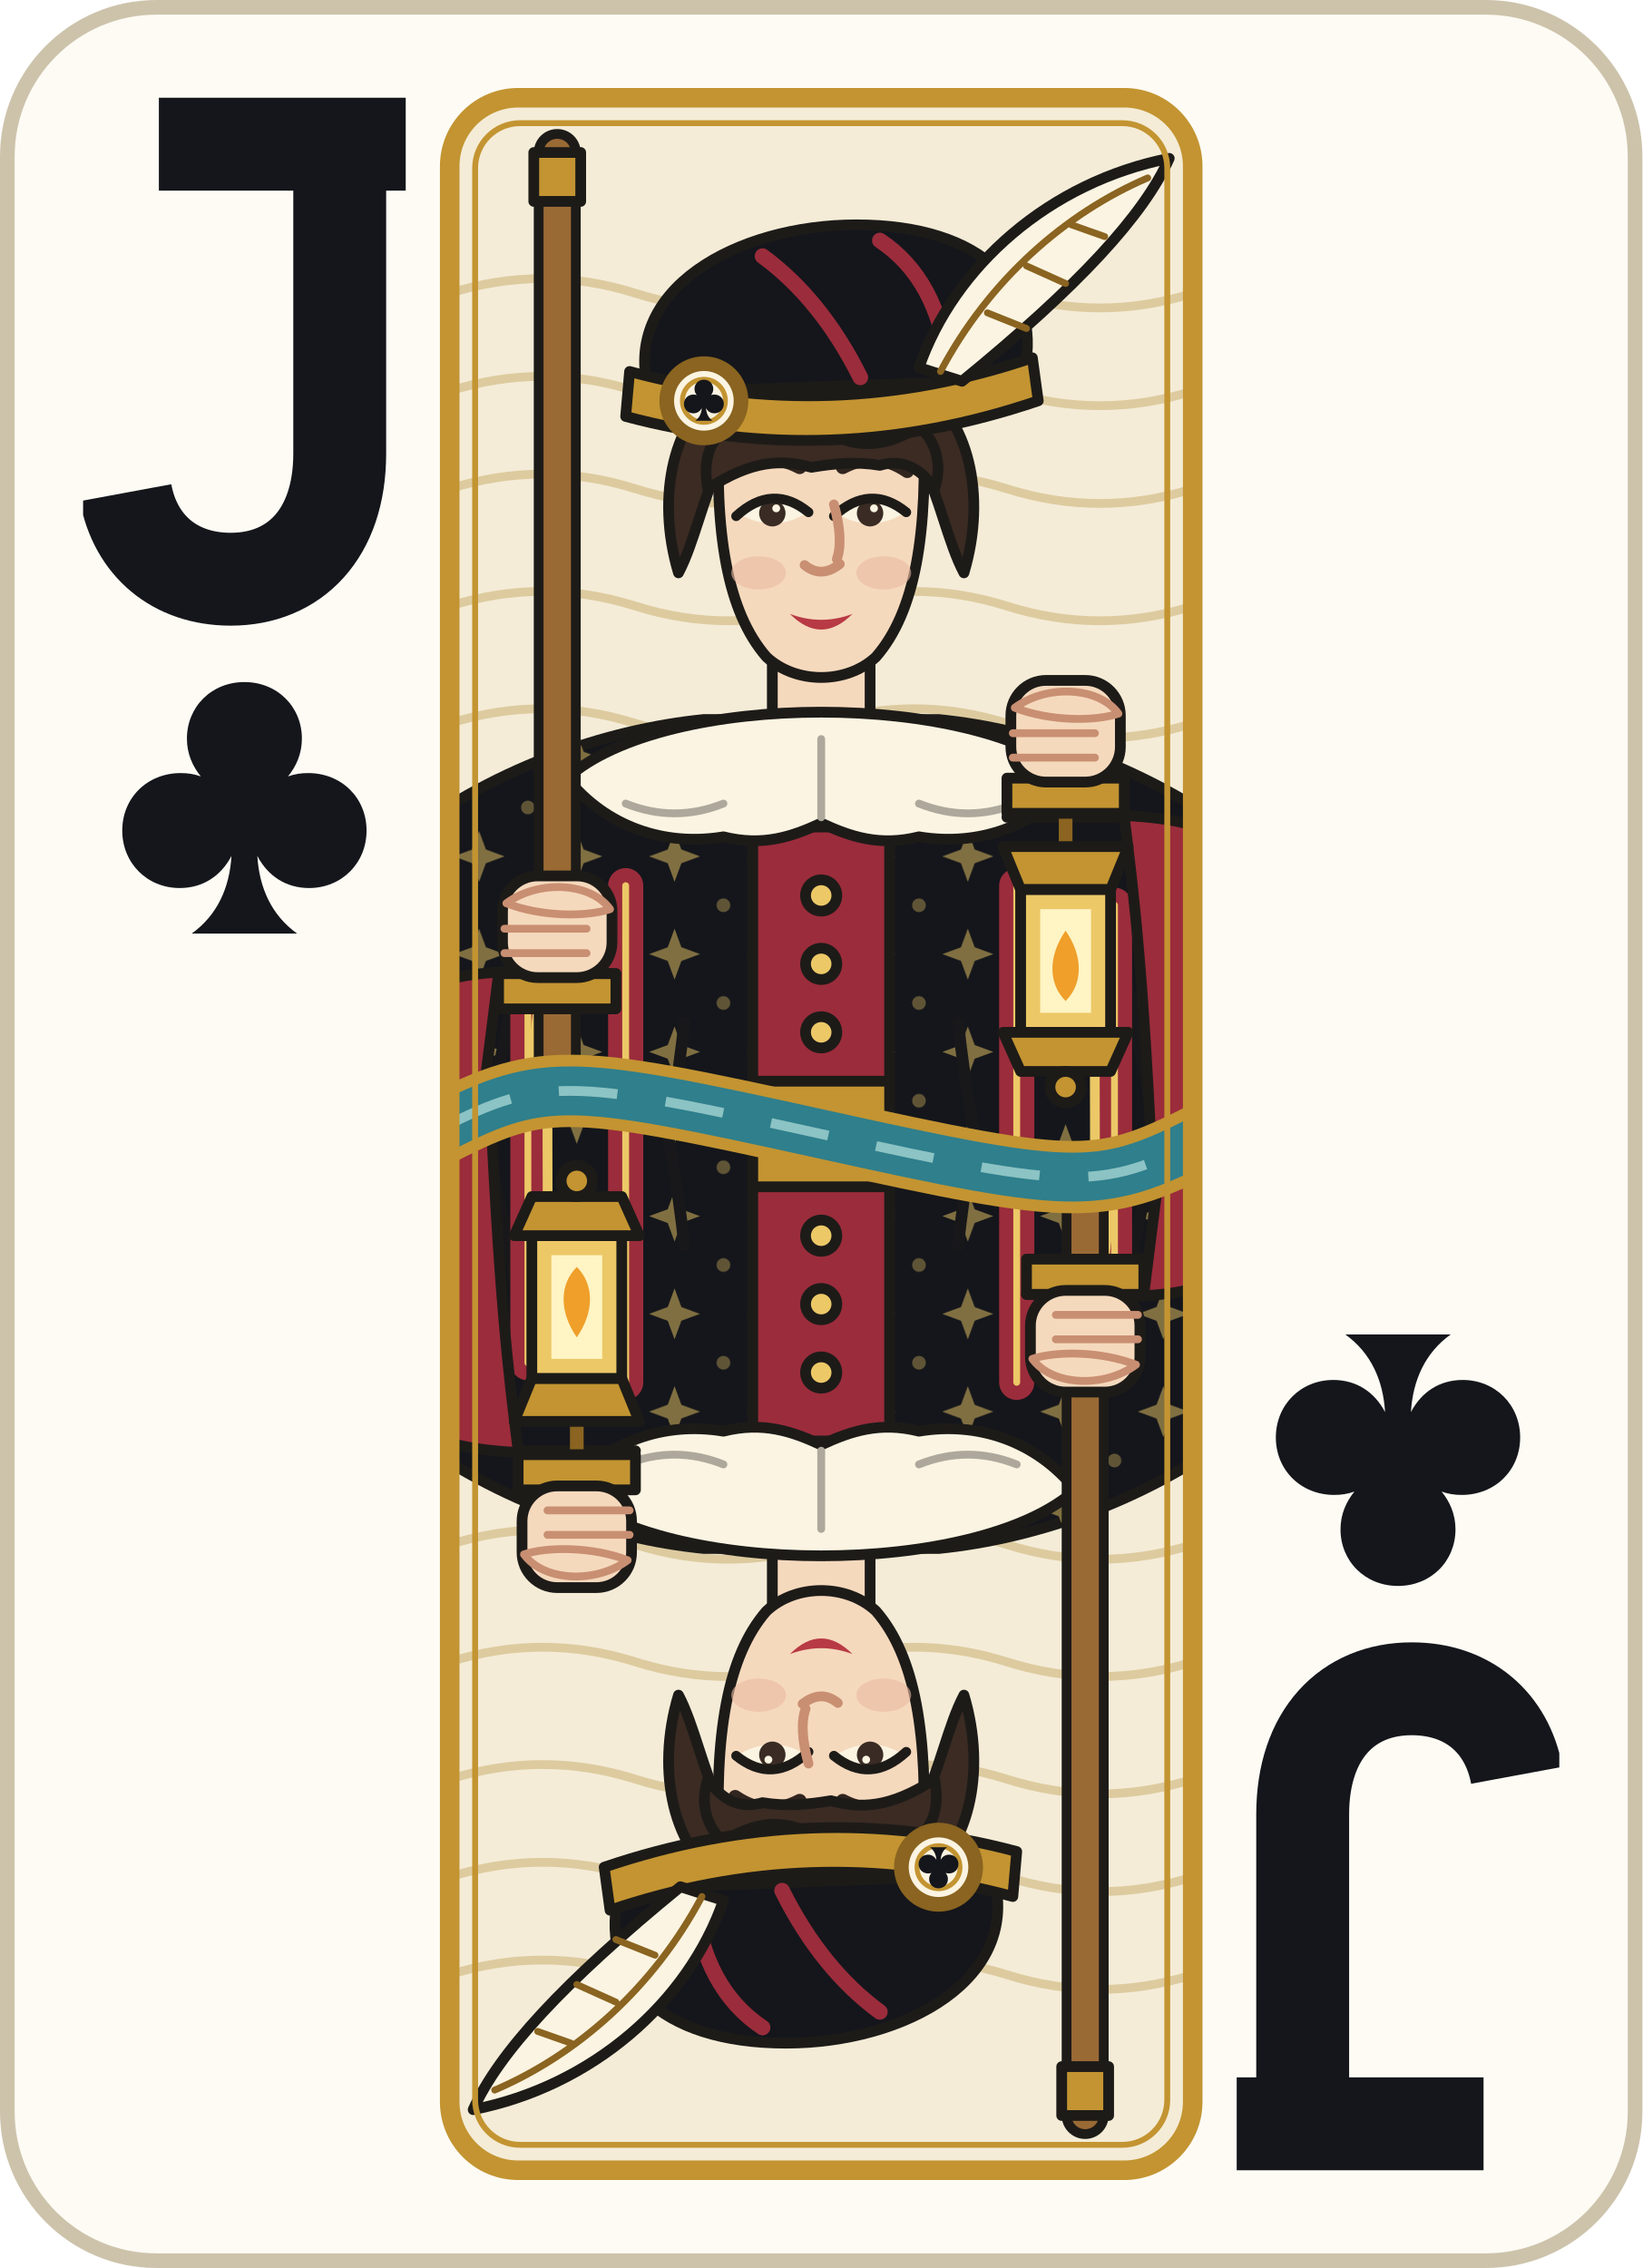
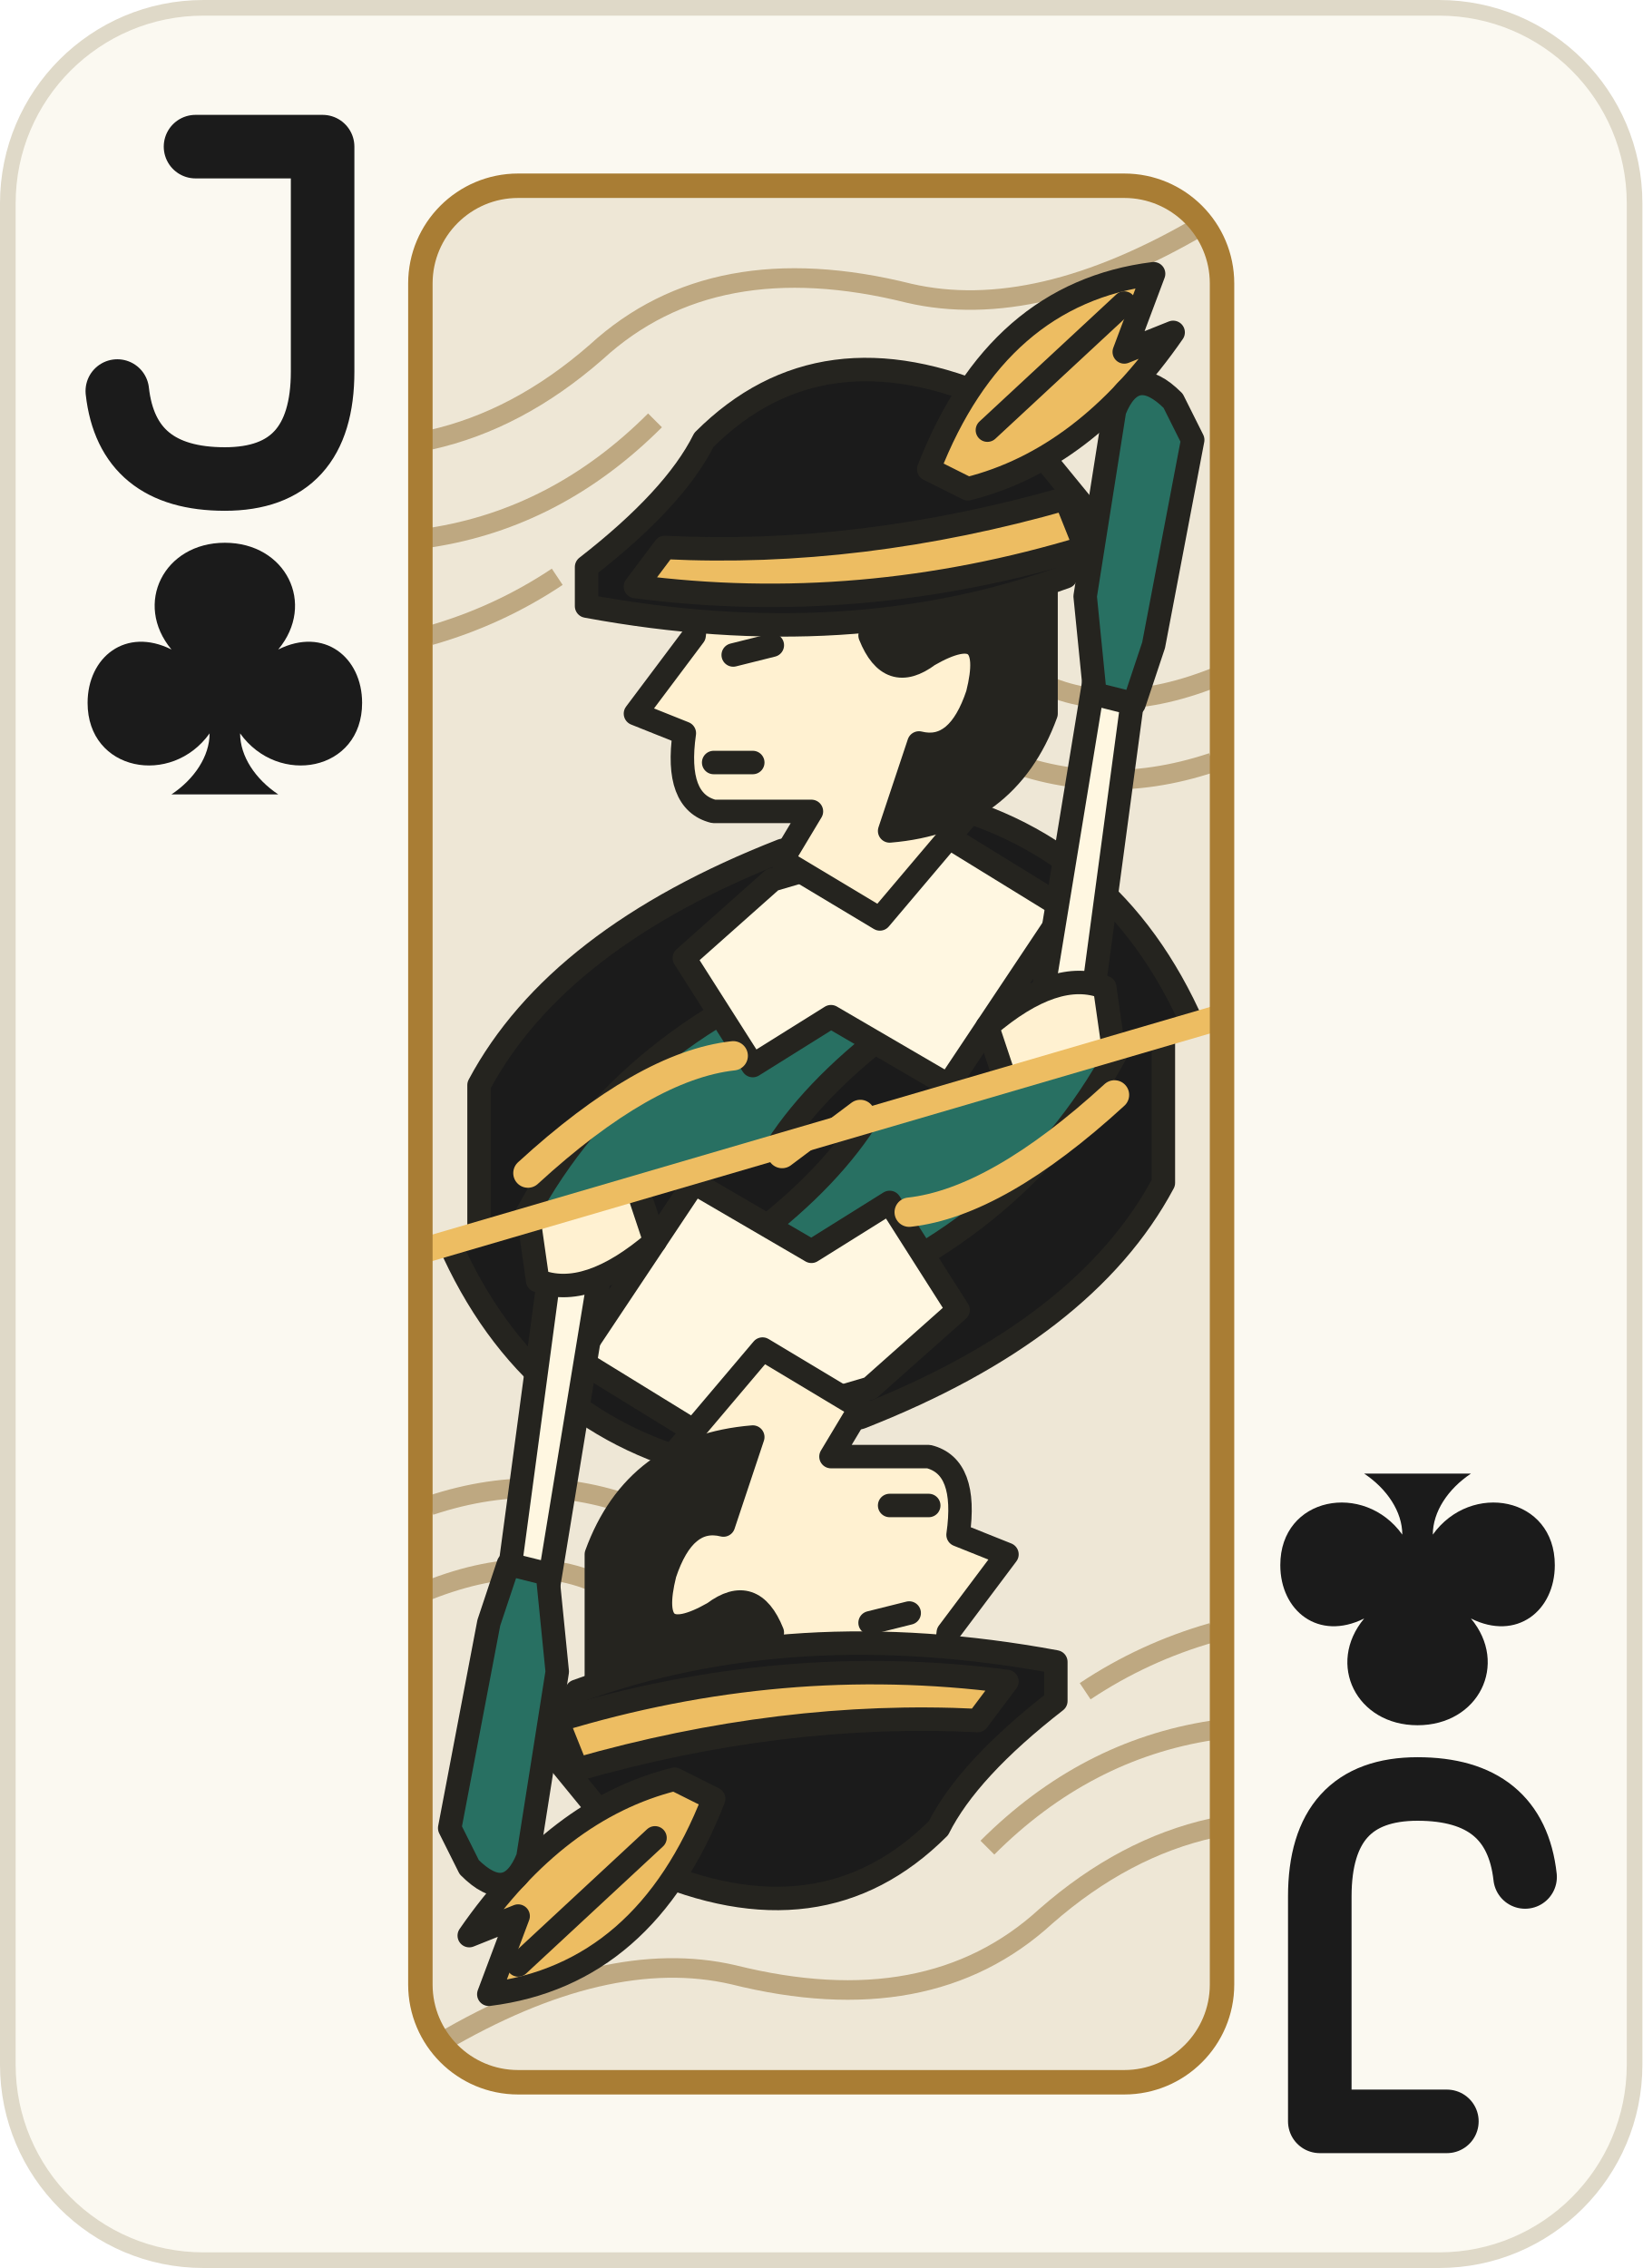
<svg xmlns="http://www.w3.org/2000/svg" width="168" height="232" viewBox="0 0 168 232" preserveAspectRatio="none">
-   <defs>
-     <path id="pip" d="M0-54C13.8-54 24-43.6 24-30.4C24-24 21.6-18.8 18.2-14.6C21-15.6 23.6-16 26.6-16C40.6-16 51-5.6 51 8C51 21.6 40.6 32 27 32C17.4 32 9.8 27 5.4 18.6C6.2 32 11.4 43.4 22 51H-22C-11.4 43.4-6.2 32-5.4 18.6C-9.8 27-17.4 32-27 32C-40.6 32-51 21.6-51 8C-51-5.6-40.6-16-26.6-16C-23.6-16-21-15.6-18.2-14.6C-21.6-18.8-24-24-24-30.4C-24-43.6-13.8-54 0-54Z" />
-     <clipPath id="rank-box">
-       <rect x="8.5" y="10" width="33" height="54" />
-     </clipPath>
+   <rect x=".8" y=".8" width="166.4" height="230.4" rx="20" fill="#fbf9f1" stroke="#dfd9c8" stroke-width="1.6" />
+   <g color="#1b1b1b" fill="currentColor">
    <g id="index">
-       <g clip-path="url(#rank-box)">
-         <path d="M-8.75 4.75H16.5M9.75 0V36.4C9.75 44.6 5.15 49.25-1.4 49.25C-7.15 49.25-11.15 45.8-12.15 40.4" transform="translate(25 10)" fill="none" stroke="currentColor" stroke-width="9.5" stroke-miterlimit="3" />
+       <path d="M-3 0 H10 V23 Q10 34 0 34 Q-10 34-11 25" transform="translate(23 15)" fill="none" stroke="currentColor" stroke-width="6.5" stroke-linecap="round" stroke-linejoin="round" />
+       <path d="M0-16 C8-16 12-8 7-2 C13-5 18-1 18 5 C18 14 7 16 2 9 C2 12 4 15 7 17 H-7 C-4 15-2 12-2 9 C-7 16-18 14-18 5 C-18-1-13-5-7-2 C-12-8-8-16 0-16Z" transform="translate(23 68) scale(0.78)" />
+     </g>
+     <use href="#index" transform="rotate(180 84 116)" />
+     <defs>
+       <clipPath id="half">
+         <path d="M43 19H125V104L43 128Z" />
+       </clipPath>
+       <clipPath id="frame">
+         <rect x="43" y="19" width="82" height="194" rx="10" />
+       </clipPath>
+     </defs>
+     <rect x="43" y="19" width="82" height="194" rx="10" fill="#eee7d6" />
+     <g clip-path="url(#frame)">
+       <g id="portrait" clip-path="url(#half)">
+         <path d="M44 45Q53 43 61 36Q73 25 93 30Q106 33 123 23M44 55Q57 53 67 43M44 65Q51 63 57 59M105 69Q113 74 125 69M101 77Q112 82 124 78" fill="none" stroke="#bea881" stroke-width="2" />
+         <g stroke="#25241f" stroke-width="2.4" stroke-linejoin="round" stroke-linecap="round">
+           <path d="M49 132V111Q57 96 80 87L99 83Q117 89 124 110L132 132Z" fill="currentColor" />
+           <path d="M52 128Q61 108 83 99L93 104Q76 116 75 130Z" fill="#287062" />
+           <path d="M96 85L109 93 97 111 85 104 77 109 70 98 79 90Z" fill="#fff7e1" />
+           <path d="M103 59Q108 70 101 81L90 94 80 88 83 83H73Q69 82 70 75L65 73 71 65 72 56Z" fill="#fff1d1" />
+           <path d="M71 59Q82 55 91 58L89 65Q91 70 95 67Q102 63 100 71Q98 77 94 76L91 85Q103 84 107 73L107 55Z" fill="#25241f" />
+           <path d="M60 58Q69 51 72 45Q84 33 102 41L111 52 109 59Q87 67 60 62Z" fill="currentColor" />
+           <path d="M68 56Q88 57 109 51L111 56Q88 63 65 60Z" fill="#edbd62" />
+           <path d="M95 48Q102 30 118 28L115 36 120 34Q111 47 99 50Z" fill="#edbd62" />
+           <path d="M101 44L115 31M75 67L79 66M73 78H77" fill="none" />
+           <path d="M102 130L113 63 117 63 108 130Z" fill="#fff7e1" />
+           <path d="M112 71L111 61 114 42Q116 37 120 41L122 45 118 66 116 72Z" fill="#287062" />
+           <path d="M101 105Q108 99 113 101L114 108Q109 113 103 111Z" fill="#fff1d1" />
+           <path d="M54 120Q66 109 75 108M80 120L88 114" fill="none" stroke="#edbd62" stroke-width="3" />
+         </g>
      </g>
-       <use href="#pip" transform="translate(25 83) scale(0.245)" />
+       <use href="#portrait" transform="rotate(180 84 116)" />
+       <path d="M43 128L125 104" fill="none" stroke="#edbd62" stroke-width="2.6" />
    </g>
-     <pattern id="brocade" width="10" height="10" patternUnits="userSpaceOnUse">
-       <path d="M5 2.4L5.7 4.3 7.6 5 5.7 5.7 5 7.6 4.3 5.7 2.4 5 4.3 4.3Z" fill="#ecc867" opacity=".5" />
-       <g fill="#ecc867" opacity=".35">
-         <circle r=".7" />
-         <circle cx="10" r=".7" />
-         <circle cy="10" r=".7" />
-         <circle cx="10" cy="10" r=".7" />
-       </g>
-     </pattern>
-     <clipPath id="frame">
-       <rect x="46" y="10" width="76" height="212" rx="7" />
-     </clipPath>
-     <clipPath id="upper">
-       <path d="M44 116C55.4 110.12 57.4 110.12 84 116S112.6 121.88 124 116V8H44Z" />
-     </clipPath>
-     <g id="figure" clip-path="url(#upper)">
-       <path d="M46 30q9.5-3 19 0t19 0 19 0 19 0M46 40q9.5-3 19 0t19 0 19 0 19 0M46 50q9.5-3 19 0t19 0 19 0 19 0M46 62q9.5-3 19 0t19 0 19 0 19 0M46 74q9.5-3 19 0t19 0 19 0 19 0M46 88q9.5-3 19 0t19 0 19 0 19 0M46 102q9.5-3 19 0t19 0 19 0 19 0" fill="none" stroke="#ddcb9f" stroke-width="0.9" stroke-linecap="round" stroke-linejoin="round" />
-       <g transform="translate(84 12.6)">
-         <path d="M-44 74C-34 66-22 62-12 61H12C22 62 34 66 44 74V110H-44Z" fill="#14161b" stroke="#1d1b18" stroke-width="1.1" stroke-linejoin="round" stroke-linecap="round" />
-         <path d="M-44 74C-34 66-22 62-12 61H12C22 62 34 66 44 74V110H-44Z" fill="url(#brocade)" />
-         <path d="M-31 86Q-33 98-36 110M31 86Q33 98 36 110M-14 92Q-15 101-17 110M14 92Q15 101 17 110" fill="none" stroke="#18181a" stroke-width="1.2" stroke-linecap="round" stroke-linejoin="round" />
-         <path d="M-30 80V110M-20 78V110M20 78V110M30 80V110" stroke="#9b2c3b" stroke-width="3.6" stroke-linecap="round" />
-         <path d="M-30 80V110M-20 78V110M20 78V110M30 80V110" fill="none" stroke="#ecc867" stroke-width="0.7" stroke-linecap="round" stroke-linejoin="round" />
-         <path d="M-7 72H7V110H-7Z" fill="#9b2c3b" stroke="#1d1b18" stroke-width="1.1" stroke-linejoin="round" stroke-linecap="round" />
-         <path d="M-7 98H7V103H-7Z" fill="#c39431" stroke="#1d1b18" stroke-width="1.1" stroke-linejoin="round" stroke-linecap="round" />
-         <g fill="#ecc867" stroke="#1d1b18" stroke-width="1.1" stroke-linejoin="round" stroke-linecap="round">
-           <circle cx="0" cy="79" r="1.6" />
-           <circle cx="0" cy="86" r="1.6" />
-           <circle cx="0" cy="93" r="1.6" />
-         </g>
-         <path d="M-5 50H5V62H-5Z" fill="#f5d9bd" stroke="#1d1b18" stroke-width="1.1" stroke-linejoin="round" stroke-linecap="round" />
-         <path d="M-26 67C-16 58 16 58 26 67C22 72 16 74 10 73C6 74 3 73 0 71.6C-3 73-6 74-10 73C-16 74-22 72-26 67Z" fill="#fbf4e2" stroke="#1d1b18" stroke-width="1.1" stroke-linejoin="round" stroke-linecap="round" />
-         <path d="M-20 69.6Q-15 71.6-10 69.6M20 69.6Q15 71.6 10 69.6M0 63V71" fill="none" stroke="#ada89b" stroke-width="0.8" stroke-linecap="round" stroke-linejoin="round" />
-         <path d="M-14.6 46C-17 38-15 30-10 27H10C15 30 17 38 14.6 46C13 43 12 38 10.4 35H-10.4C-12 38-13 43-14.6 46Z" fill="#3b2b23" stroke="#1d1b18" stroke-width="1.1" stroke-linejoin="round" stroke-linecap="round" />
-         <path d="M-10.4 30C-11 42-9.6 50-5.6 54.6C-2.6 57.4 2.6 57.4 5.6 54.6C9.6 50 11 42 10.4 30Z" fill="#f5d9bd" stroke="#1d1b18" stroke-width="1.1" stroke-linejoin="round" stroke-linecap="round" />
-         <ellipse cx="-6.4" cy="46" rx="2.8" ry="1.7" fill="#eab9a0" opacity=".6" />
-         <ellipse cx="6.4" cy="46" rx="2.8" ry="1.7" fill="#eab9a0" opacity=".6" />
-         <path d="M-8.3 40Q-5 37.5-1.7 40Q-5 41.9-8.3 40Z" fill="#fbf4e2" />
-         <circle cx="-5" cy="39.9" r="1.35" fill="#3a2c24" />
-         <circle cx="-4.6" cy="39.4" r=".4" fill="#fbf4e2" />
-         <path d="M-8.7 40.2Q-5 36.8-1.3 39.8" fill="none" stroke="#1d1b18" stroke-width="1" stroke-linecap="round" stroke-linejoin="round" />
-         <path d="M1.7 40Q5 37.5 8.3 40Q5 41.9 1.7 40Z" fill="#fbf4e2" />
-         <circle cx="5" cy="39.9" r="1.35" fill="#3a2c24" />
-         <circle cx="5.4" cy="39.4" r=".4" fill="#fbf4e2" />
-         <path d="M1.3 40.2Q5 36.8 8.7 39.8" fill="none" stroke="#1d1b18" stroke-width="1" stroke-linecap="round" stroke-linejoin="round" />
-         <path d="M-8.8 35.6Q-5.6 33.4-2.2 35.2M8.8 35.6Q5.6 33.4 2.2 35.2" fill="none" stroke="#31251f" stroke-width="1.4" stroke-linecap="round" stroke-linejoin="round" />
-         <path d="M1.3 39Q2.3 42.6 1.6 44.6M-1.7 45.2Q0 46.6 1.9 45.1" fill="none" stroke="#c98f72" stroke-width="1" stroke-linecap="round" stroke-linejoin="round" />
-         <path d="M-3.2 50.2Q0 51.4 3.2 50.2Q0 53.4-3.2 50.2Z" fill="#b83a44" />
-         <path d="M-11.6 37.4C-12.4 33-10.4 30.6-6.4 30.6C-4 32.4-2 32.8 1 31.8C4 33.4 7 33 10 31C11.8 32.6 12.4 35 11.6 37.4C10 35 8 34.4 6 35C3.6 34.6 1.4 34.8-1 35.2C-4 34.4-7 34.4-11.6 37.4Z" fill="#3b2b23" stroke="#1d1b18" stroke-width="1.1" stroke-linejoin="round" stroke-linecap="round" />
-         <path d="M-17.6 27.6C-20.6 17-8.6 10.4 3.6 10.4C16.6 10.4 23 17 20.6 26.2Z" fill="#14161b" stroke="#1d1b18" stroke-width="1.1" stroke-linejoin="round" stroke-linecap="round" />
-         <path d="M-6 13.6Q0 18 4 26M6 12Q12 16 13 25" fill="none" stroke="#9b2c3b" stroke-width="1.6" stroke-linecap="round" stroke-linejoin="round" />
-         <path d="M-19.6 25.4Q1 31 21.6 24L22.2 28.4Q1 35.6-20 30Z" fill="#c39431" stroke="#1d1b18" stroke-width="1.1" stroke-linejoin="round" stroke-linecap="round" />
-         <path d="M10 25C13.6 14.6 23.4 6 35.6 3.6C33 9.4 26.4 16.6 14.4 26.4Z" fill="#fbf4e2" stroke="#1d1b18" stroke-width="1.1" stroke-linejoin="round" stroke-linecap="round" />
-         <path d="M12.2 25.4C17.2 16 25 9.2 33.4 5.6M17 19.4L21 21M21 14.6L25 16.4M25.6 10.4L29 11.6" fill="none" stroke="#8a6420" stroke-width="0.7" stroke-linecap="round" stroke-linejoin="round" />
-         <circle cx="-12" cy="28.4" r="3.8" fill="#fbf4e2" stroke="#8a6420" stroke-width="1.5" />
-         <circle cx="-12" cy="28.4" r="2.2" fill="none" stroke="#c39431" stroke-width=".5" />
-         <use href="#pip" transform="translate(-12 28.4) scale(0.04)" fill="#14161b" />
-         <path d="M-21 87H-33C-34 95-35 103-36 110H-44V91C-40 88-39 86-21 87Z" fill="#9b2c3b" stroke="#1d1b18" stroke-width="1.1" stroke-linejoin="round" stroke-linecap="round" />
-         <path d="M-29 91C-30 99-30 105-30 110" fill="none" stroke="#ecc867" stroke-width="1" stroke-linecap="round" stroke-linejoin="round" />
-         <path d="M-27 3V100" stroke="#1d1b18" stroke-width="4.8" stroke-linecap="round" />
-         <path d="M-27 3V100" stroke="#9a6a35" stroke-width="2.8" stroke-linecap="round" />
-         <path d="M-29.4 3H-24.6V8H-29.4Z" fill="#c39431" stroke="#1d1b18" stroke-width="1.1" stroke-linejoin="round" stroke-linecap="round" />
-         <path d="M-33 87H-21V90.6H-33Z" fill="#c39431" stroke="#1d1b18" stroke-width="1.1" stroke-linejoin="round" stroke-linecap="round" />
-         <rect x="-32.6" y="77" width="11.2" height="10.4" rx="3.6" fill="#f5d9bd" stroke="#1d1b18" stroke-width="1.1" stroke-linejoin="round" stroke-linecap="round" />
-         <path d="M-32.4 82.4H-24M-32.4 84.9H-24" fill="none" stroke="#c98f72" stroke-width="0.8" stroke-linecap="round" stroke-linejoin="round" />
-         <path d="M-32.2 79.8C-29 77.4-23.6 77.6-21.6 80.4C-24 81.2-28.6 81.2-32.2 79.8Z" fill="#f5d9bd" stroke="#c98f72" stroke-width=".8" stroke-linejoin="round" />
-         <path d="M19 71H31C32 79 33 87 34 110H44V75C40 72 37 70 19 71Z" fill="#9b2c3b" stroke="#1d1b18" stroke-width="1.1" stroke-linejoin="round" stroke-linecap="round" />
-         <path d="M27 75C28 83 28 89 28 110" fill="none" stroke="#ecc867" stroke-width="1" stroke-linecap="round" stroke-linejoin="round" />
-         <path d="M25 66V74" stroke="#8a6420" stroke-width="1.4" />
-         <path d="M18.6 74H31.4L29.6 78.4H20.4Z" fill="#c39431" stroke="#1d1b18" stroke-width="1.1" stroke-linejoin="round" stroke-linecap="round" />
-         <path d="M20.4 78.4H29.6V93H20.4Z" fill="#ecc867" stroke="#1d1b18" stroke-width="1.1" stroke-linejoin="round" stroke-linecap="round" />
-         <path d="M22.4 80.4H27.6V91H22.4Z" fill="#fff4c4" />
-         <path d="M25 82.6C26.8 85.2 26.8 88 25 89.8C23.2 88 23.2 85.2 25 82.6Z" fill="#ef9f2a" />
-         <path d="M18.6 93H31.4L29.6 97H20.4Z" fill="#c39431" stroke="#1d1b18" stroke-width="1.1" stroke-linejoin="round" stroke-linecap="round" />
-         <circle cx="25" cy="98.6" r="1.6" fill="#c39431" stroke="#1d1b18" stroke-width="1.1" stroke-linejoin="round" stroke-linecap="round" />
-         <path d="M19 67H31V70.6H19Z" fill="#c39431" stroke="#1d1b18" stroke-width="1.1" stroke-linejoin="round" stroke-linecap="round" />
-         <rect x="19.4" y="57" width="11.2" height="10.4" rx="3.6" fill="#f5d9bd" stroke="#1d1b18" stroke-width="1.1" stroke-linejoin="round" stroke-linecap="round" />
-         <path d="M19.6 62.4H28M19.6 64.9H28" fill="none" stroke="#c98f72" stroke-width="0.8" stroke-linecap="round" stroke-linejoin="round" />
-         <path d="M19.8 59.8C23 57.4 28.4 57.6 30.4 60.4C28 61.2 23.4 61.2 19.8 59.8Z" fill="#f5d9bd" stroke="#c98f72" stroke-width=".8" stroke-linejoin="round" />
-       </g>
-     </g>
-   </defs>
-   <rect x=".75" y=".75" width="166.5" height="230.5" rx="15.25" fill="#fdfbf4" stroke="#cdc3ab" stroke-width="1.5" />
-   <g color="#14161b" fill="currentColor">
-     <rect x="46" y="10" width="76" height="212" rx="7" fill="#f4ecd7" />
-     <g clip-path="url(#frame)">
-       <use href="#figure" />
-       <use href="#figure" transform="rotate(180 84 116)" />
-       <path d="M44 116C55.4 110.12 57.4 110.12 84 116S112.6 121.88 124 116" fill="none" stroke="#c39431" stroke-width="7.4" />
-       <path d="M44 116C55.4 110.12 57.4 110.12 84 116S112.6 121.88 124 116" fill="none" stroke="#2f7f8c" stroke-width="5" />
-       <path d="M44 116C55.4 110.12 57.4 110.12 84 116S112.6 121.88 124 116" fill="none" stroke="#8cc3c4" stroke-width="1" pathLength="100" stroke-dasharray="6 5" stroke-dashoffset="-47" />
-     </g>
-     <rect x="46" y="10" width="76" height="212" rx="7" fill="none" stroke="#c39431" stroke-width="2" />
-     <rect x="48.6" y="12.6" width="70.8" height="206.8" rx="4.6" fill="none" stroke="#c39431" stroke-width=".6" />
-     <use href="#index" />
-     <use href="#index" transform="rotate(180 84 116)" />
+     <rect x="43" y="19" width="82" height="194" rx="10" fill="none" stroke="#a97d34" stroke-width="2.5" />
  </g>
</svg>
